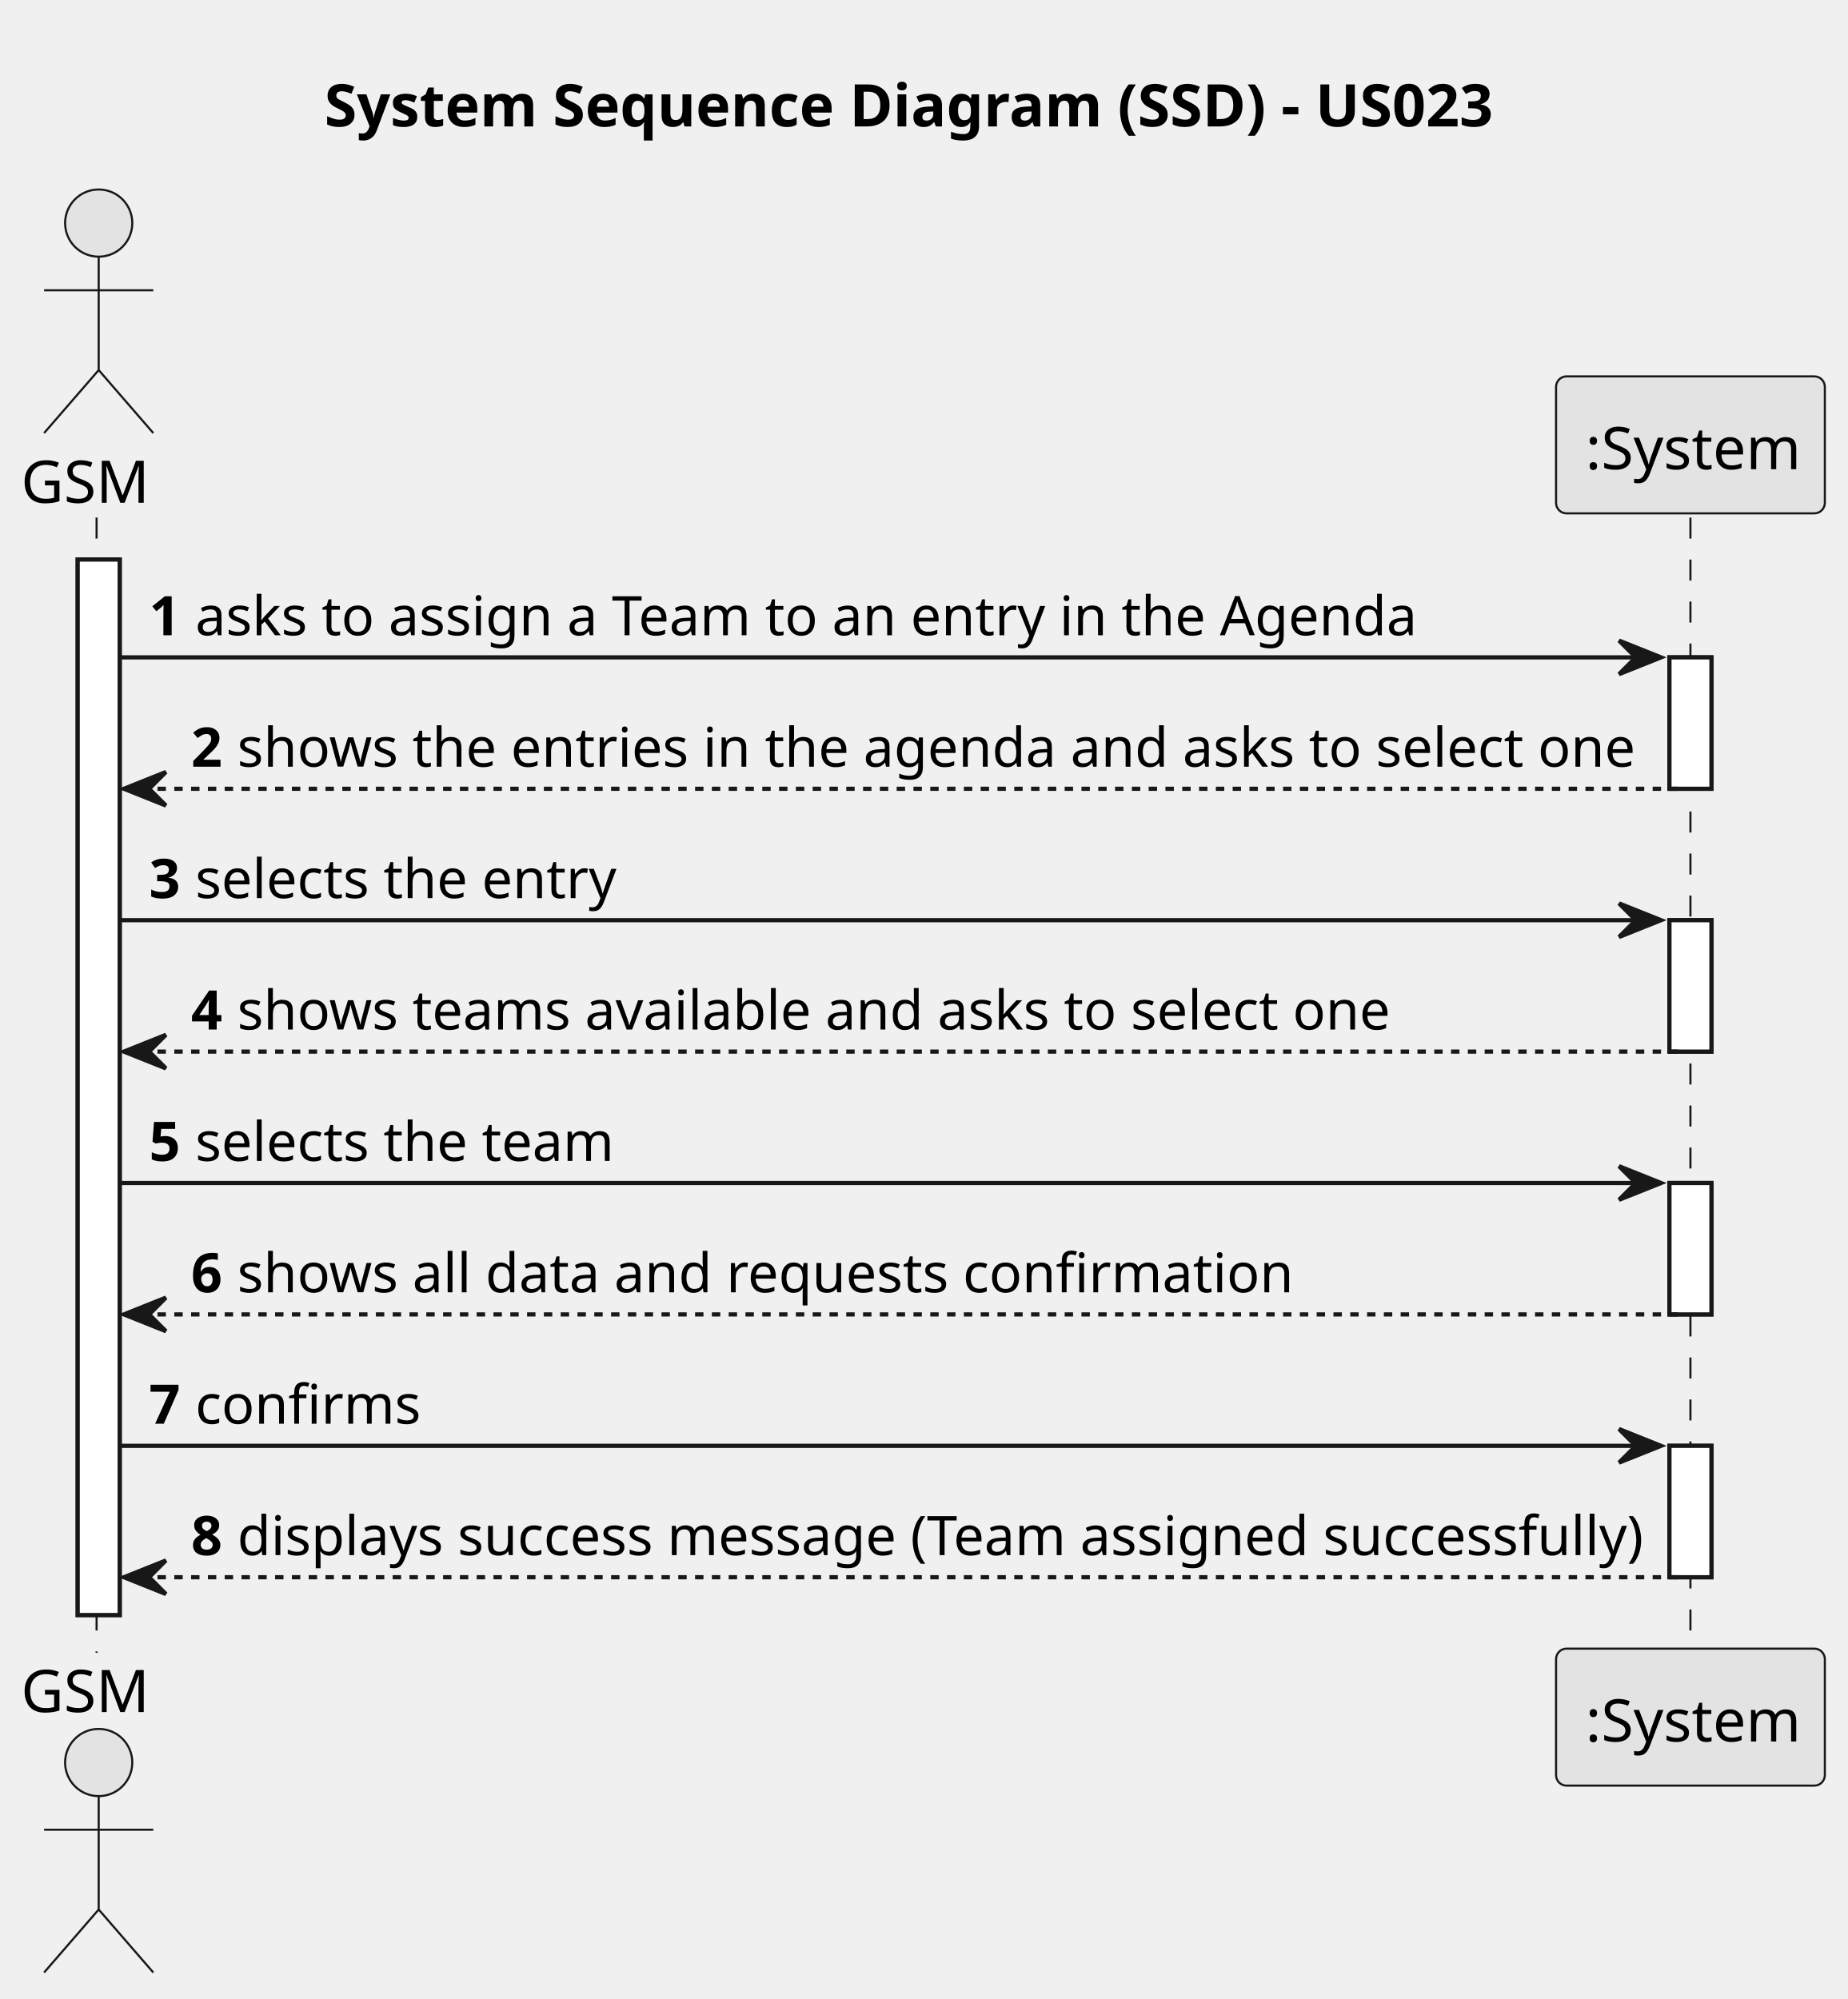
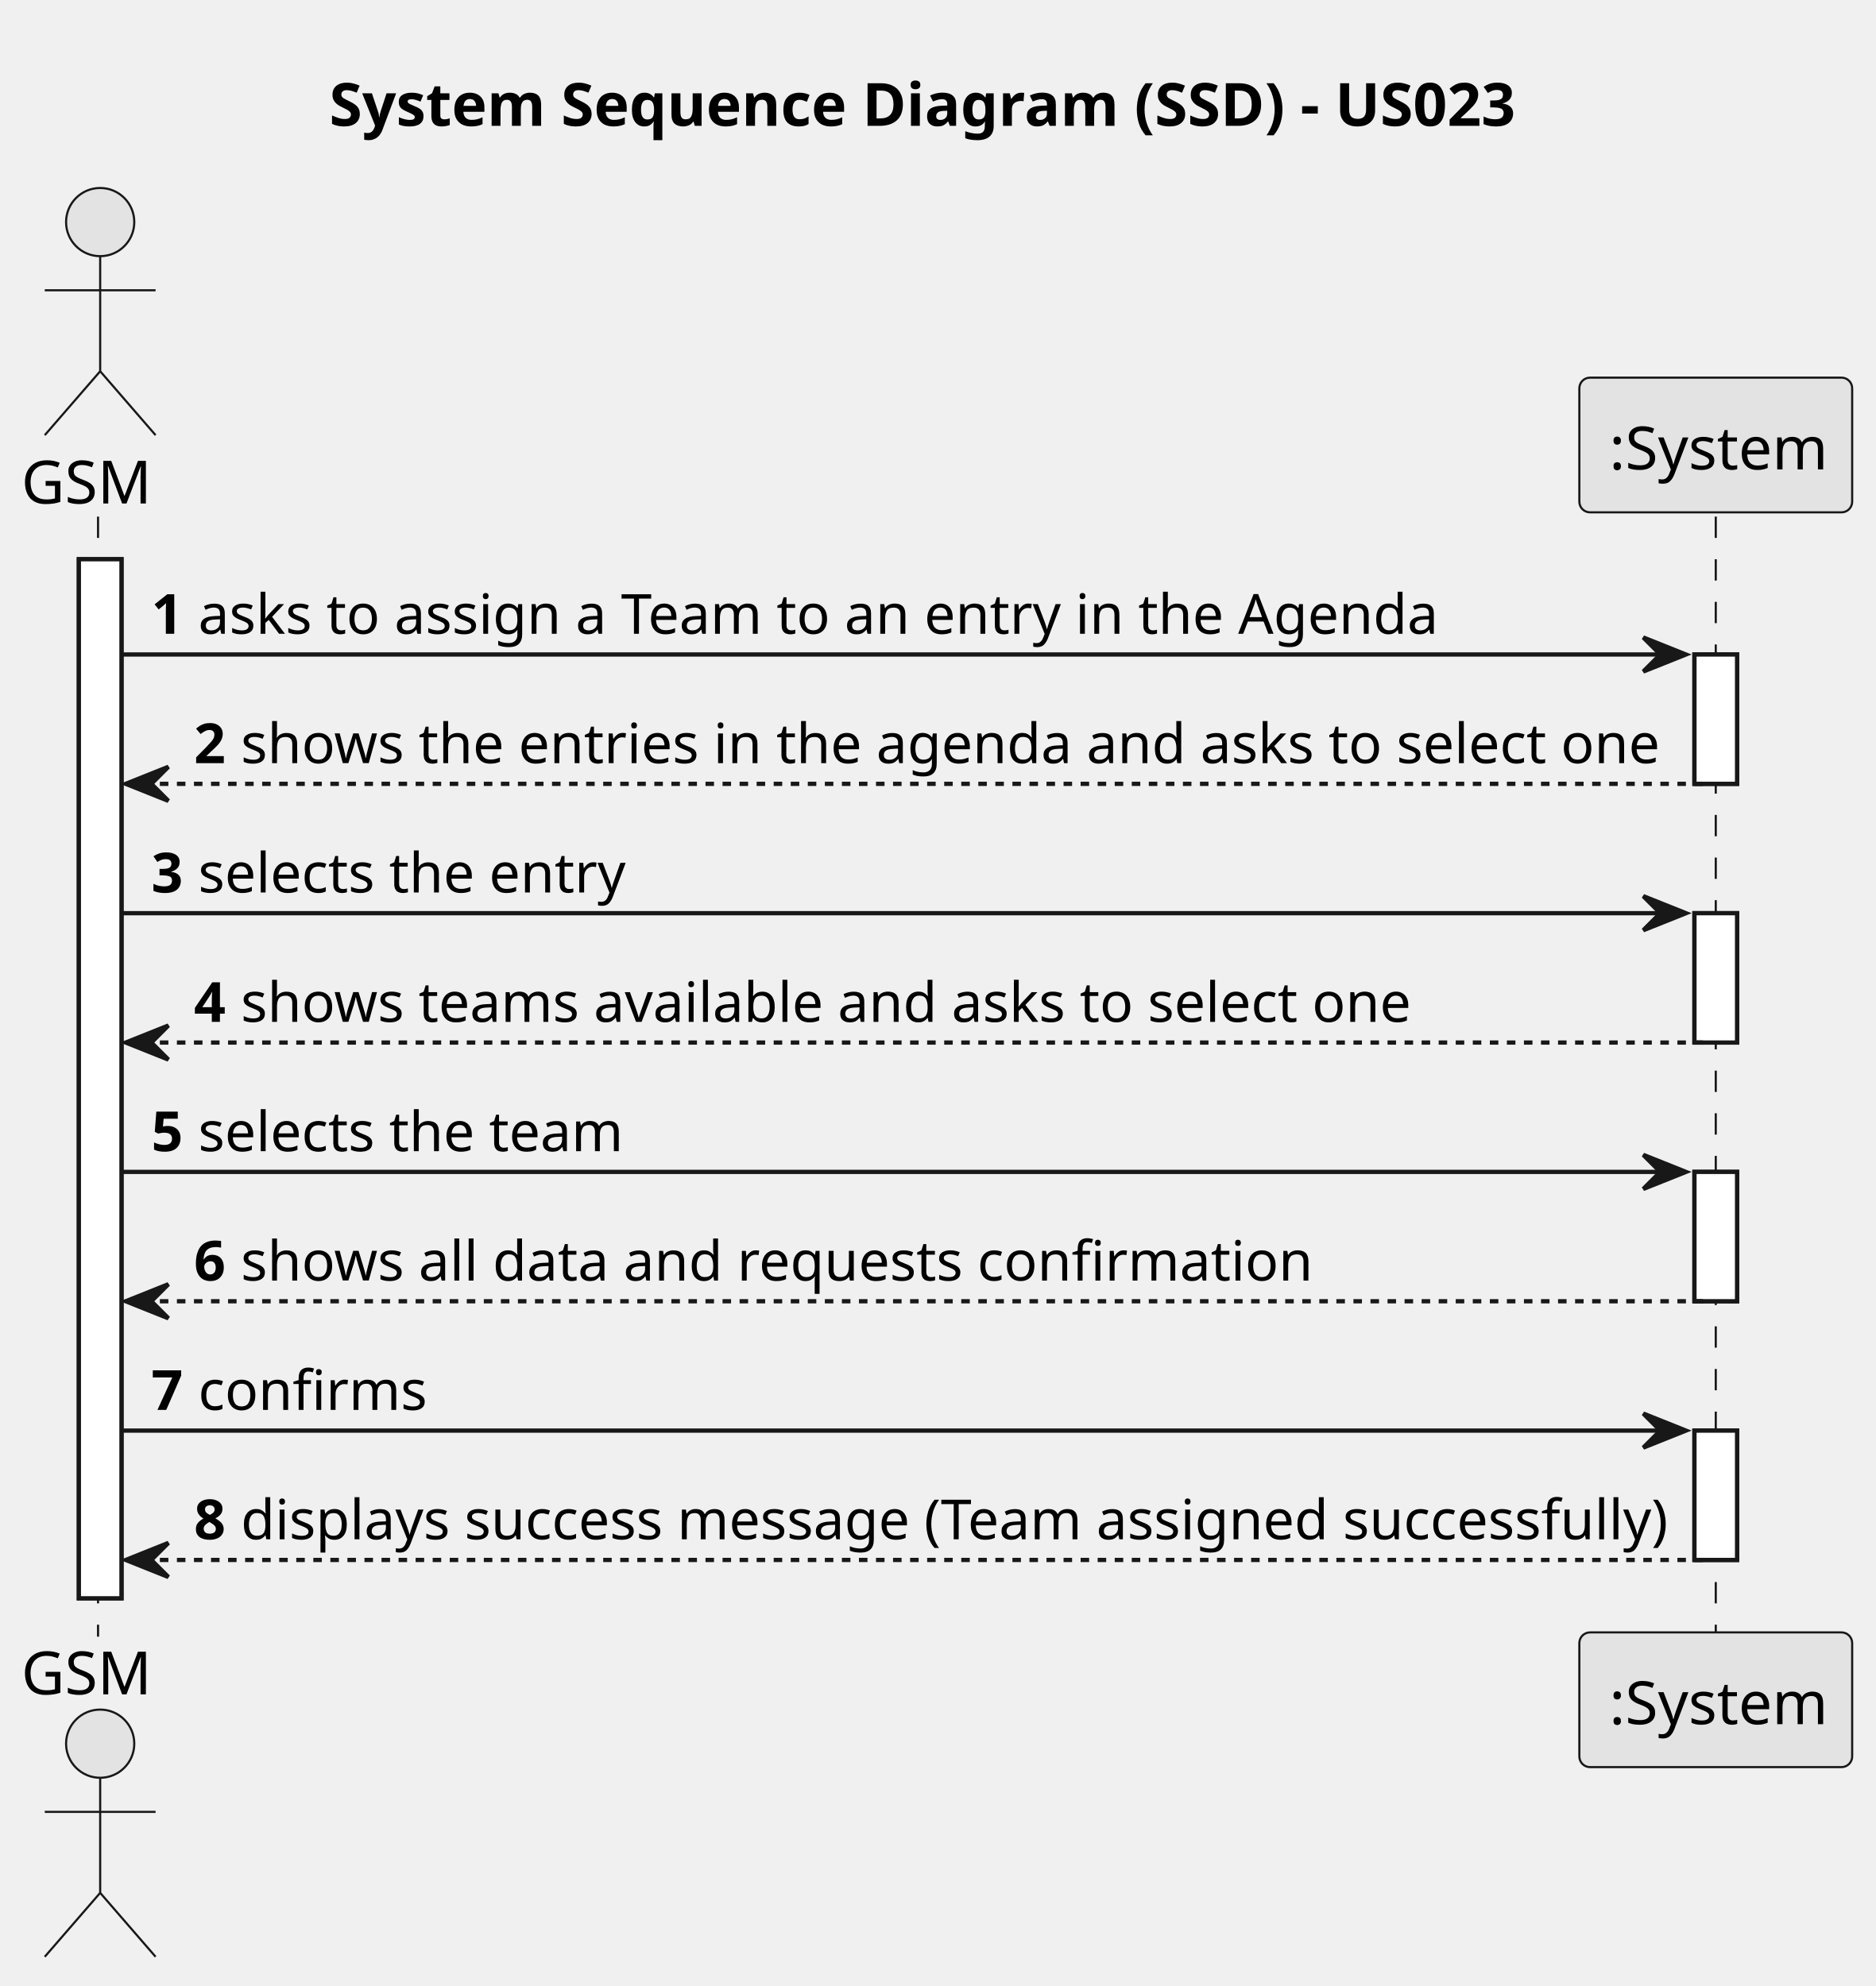
- <svg xmlns="http://www.w3.org/2000/svg" contentStyleType="text/css" height="476px" preserveAspectRatio="none" style="width:440px;height:476px;background:#FFFFFF;" version="1.1" viewBox="0 0 440 476" width="440px" zoomAndPan="magnify">
+ <svg xmlns="http://www.w3.org/2000/svg" contentStyleType="text/css" height="466px" preserveAspectRatio="none" style="width:440px;height:466px;background:#FFFFFF;" version="1.1" viewBox="0 0 440 466" width="440px" zoomAndPan="magnify">
  <defs />
  <g>
-     <text fill="#000000" font-family="sans-serif" font-size="14" font-weight="bold" lengthAdjust="spacing" textLength="284" x="77.25" y="30.107">System Sequence Diagram (SSD) - US023</text>
-     <rect fill="#FFFFFF" height="251.328" style="stroke:#181818;stroke-width:1.0;" width="10" x="18.5" y="133.242" />
-     <rect fill="#FFFFFF" height="31.291" style="stroke:#181818;stroke-width:1.0;" width="10" x="397.5" y="156.533" />
-     <rect fill="#FFFFFF" height="31.291" style="stroke:#181818;stroke-width:1.0;" width="10" x="397.5" y="219.115" />
-     <rect fill="#FFFFFF" height="31.291" style="stroke:#181818;stroke-width:1.0;" width="10" x="397.5" y="281.697" />
-     <rect fill="#FFFFFF" height="31.291" style="stroke:#181818;stroke-width:1.0;" width="10" x="397.5" y="344.279" />
-     <line style="stroke:#181818;stroke-width:0.5;stroke-dasharray:5.0,5.0;" x1="23" x2="23" y1="123.242" y2="393.57" />
-     <line style="stroke:#181818;stroke-width:0.5;stroke-dasharray:5.0,5.0;" x1="402.5" x2="402.5" y1="123.242" y2="393.57" />
-     <text fill="#000000" font-family="sans-serif" font-size="14" lengthAdjust="spacing" textLength="31" x="5" y="119.728">GSM</text>
-     <ellipse cx="23.5" cy="53.121" fill="#E3E3E3" rx="8" ry="8" style="stroke:#181818;stroke-width:0.5;" />
-     <path d="M23.5,61.121 L23.5,88.121 M10.5,69.121 L36.5,69.121 M23.5,88.121 L10.5,103.121 M23.5,88.121 L36.5,103.121 " fill="none" style="stroke:#181818;stroke-width:0.5;" />
-     <text fill="#000000" font-family="sans-serif" font-size="14" lengthAdjust="spacing" textLength="31" x="5" y="407.678">GSM</text>
-     <ellipse cx="23.5" cy="419.691" fill="#E3E3E3" rx="8" ry="8" style="stroke:#181818;stroke-width:0.5;" />
-     <path d="M23.5,427.691 L23.5,454.691 M10.5,435.691 L36.5,435.691 M23.5,454.691 L10.5,469.691 M23.5,454.691 L36.5,469.691 " fill="none" style="stroke:#181818;stroke-width:0.5;" />
-     <rect fill="#E3E3E3" height="32.621" rx="2.5" ry="2.5" style="stroke:#181818;stroke-width:0.5;" width="64" x="370.5" y="89.621" />
-     <text fill="#000000" font-family="sans-serif" font-size="14" lengthAdjust="spacing" textLength="50" x="377.5" y="111.728">:System</text>
-     <rect fill="#E3E3E3" height="32.621" rx="2.5" ry="2.5" style="stroke:#181818;stroke-width:0.5;" width="64" x="370.5" y="392.57" />
-     <text fill="#000000" font-family="sans-serif" font-size="14" lengthAdjust="spacing" textLength="50" x="377.5" y="414.678">:System</text>
-     <rect fill="#FFFFFF" height="251.328" style="stroke:#181818;stroke-width:1.0;" width="10" x="18.5" y="133.242" />
-     <rect fill="#FFFFFF" height="31.291" style="stroke:#181818;stroke-width:1.0;" width="10" x="397.5" y="156.533" />
-     <rect fill="#FFFFFF" height="31.291" style="stroke:#181818;stroke-width:1.0;" width="10" x="397.5" y="219.115" />
-     <rect fill="#FFFFFF" height="31.291" style="stroke:#181818;stroke-width:1.0;" width="10" x="397.5" y="281.697" />
-     <rect fill="#FFFFFF" height="31.291" style="stroke:#181818;stroke-width:1.0;" width="10" x="397.5" y="344.279" />
-     <polygon fill="#181818" points="385.5,152.533,395.5,156.533,385.5,160.533,389.5,156.533" style="stroke:#181818;stroke-width:1.0;" />
-     <line style="stroke:#181818;stroke-width:1.0;" x1="28.5" x2="391.5" y1="156.533" y2="156.533" />
-     <text fill="#000000" font-family="sans-serif" font-size="13" font-weight="bold" lengthAdjust="spacing" textLength="7" x="35.5" y="151.27">1</text>
-     <text fill="#000000" font-family="sans-serif" font-size="13" lengthAdjust="spacing" textLength="282" x="46.5" y="151.27">asks to assign a Team to an entry in the Agenda</text>
-     <polygon fill="#181818" points="39.5,183.824,29.5,187.824,39.5,191.824,35.5,187.824" style="stroke:#181818;stroke-width:1.0;" />
-     <line style="stroke:#181818;stroke-width:1.0;stroke-dasharray:2.0,2.0;" x1="33.5" x2="401.5" y1="187.824" y2="187.824" />
-     <text fill="#000000" font-family="sans-serif" font-size="13" font-weight="bold" lengthAdjust="spacing" textLength="7" x="45.5" y="182.561">2</text>
-     <text fill="#000000" font-family="sans-serif" font-size="13" lengthAdjust="spacing" textLength="320" x="56.5" y="182.561">shows the entries in the agenda and asks to select one</text>
-     <polygon fill="#181818" points="385.5,215.115,395.5,219.115,385.5,223.115,389.5,219.115" style="stroke:#181818;stroke-width:1.0;" />
-     <line style="stroke:#181818;stroke-width:1.0;" x1="28.5" x2="391.5" y1="219.115" y2="219.115" />
-     <text fill="#000000" font-family="sans-serif" font-size="13" font-weight="bold" lengthAdjust="spacing" textLength="7" x="35.5" y="213.852">3</text>
-     <text fill="#000000" font-family="sans-serif" font-size="13" lengthAdjust="spacing" textLength="97" x="46.5" y="213.852">selects the entry</text>
-     <polygon fill="#181818" points="39.5,246.406,29.5,250.406,39.5,254.406,35.5,250.406" style="stroke:#181818;stroke-width:1.0;" />
-     <line style="stroke:#181818;stroke-width:1.0;stroke-dasharray:2.0,2.0;" x1="33.5" x2="401.5" y1="250.406" y2="250.406" />
-     <text fill="#000000" font-family="sans-serif" font-size="13" font-weight="bold" lengthAdjust="spacing" textLength="7" x="45.5" y="245.144">4</text>
-     <text fill="#000000" font-family="sans-serif" font-size="13" lengthAdjust="spacing" textLength="266" x="56.5" y="245.144">shows teams available and asks to select one</text>
-     <polygon fill="#181818" points="385.5,277.697,395.5,281.697,385.5,285.697,389.5,281.697" style="stroke:#181818;stroke-width:1.0;" />
-     <line style="stroke:#181818;stroke-width:1.0;" x1="28.5" x2="391.5" y1="281.697" y2="281.697" />
-     <text fill="#000000" font-family="sans-serif" font-size="13" font-weight="bold" lengthAdjust="spacing" textLength="7" x="35.5" y="276.435">5</text>
-     <text fill="#000000" font-family="sans-serif" font-size="13" lengthAdjust="spacing" textLength="97" x="46.5" y="276.435">selects the team</text>
-     <polygon fill="#181818" points="39.5,308.988,29.5,312.988,39.5,316.988,35.5,312.988" style="stroke:#181818;stroke-width:1.0;" />
-     <line style="stroke:#181818;stroke-width:1.0;stroke-dasharray:2.0,2.0;" x1="33.5" x2="401.5" y1="312.988" y2="312.988" />
-     <text fill="#000000" font-family="sans-serif" font-size="13" font-weight="bold" lengthAdjust="spacing" textLength="7" x="45.5" y="307.726">6</text>
-     <text fill="#000000" font-family="sans-serif" font-size="13" lengthAdjust="spacing" textLength="236" x="56.5" y="307.726">shows all data and requests confirmation</text>
-     <polygon fill="#181818" points="385.5,340.279,395.5,344.279,385.5,348.279,389.5,344.279" style="stroke:#181818;stroke-width:1.0;" />
-     <line style="stroke:#181818;stroke-width:1.0;" x1="28.5" x2="391.5" y1="344.279" y2="344.279" />
-     <text fill="#000000" font-family="sans-serif" font-size="13" font-weight="bold" lengthAdjust="spacing" textLength="7" x="35.5" y="339.017">7</text>
-     <text fill="#000000" font-family="sans-serif" font-size="13" lengthAdjust="spacing" textLength="49" x="46.5" y="339.017">confirms</text>
-     <polygon fill="#181818" points="39.5,371.57,29.5,375.57,39.5,379.57,35.5,375.57" style="stroke:#181818;stroke-width:1.0;" />
-     <line style="stroke:#181818;stroke-width:1.0;stroke-dasharray:2.0,2.0;" x1="33.5" x2="401.5" y1="375.57" y2="375.57" />
-     <text fill="#000000" font-family="sans-serif" font-size="13" font-weight="bold" lengthAdjust="spacing" textLength="7" x="45.5" y="370.308">8</text>
-     <text fill="#000000" font-family="sans-serif" font-size="13" lengthAdjust="spacing" textLength="334" x="56.5" y="370.308">displays success message (Team assigned successfully)</text>
+     <text fill="#000000" font-family="sans-serif" font-size="14" font-weight="bold" lengthAdjust="spacing" textLength="284" x="77.25" y="29.533">System Sequence Diagram (SSD) - US023</text>
+     <rect fill="#FFFFFF" height="243.812" style="stroke:#181818;stroke-width:1.0;" width="10" x="18.5" y="131.219" />
+     <rect fill="#FFFFFF" height="30.352" style="stroke:#181818;stroke-width:1.0;" width="10" x="397.5" y="153.57" />
+     <rect fill="#FFFFFF" height="30.352" style="stroke:#181818;stroke-width:1.0;" width="10" x="397.5" y="214.273" />
+     <rect fill="#FFFFFF" height="30.352" style="stroke:#181818;stroke-width:1.0;" width="10" x="397.5" y="274.977" />
+     <rect fill="#FFFFFF" height="30.352" style="stroke:#181818;stroke-width:1.0;" width="10" x="397.5" y="335.68" />
+     <line style="stroke:#181818;stroke-width:0.5;stroke-dasharray:5.0,5.0;" x1="23" x2="23" y1="121.219" y2="384.031" />
+     <line style="stroke:#181818;stroke-width:0.5;stroke-dasharray:5.0,5.0;" x1="402.5" x2="402.5" y1="121.219" y2="384.031" />
+     <text fill="#000000" font-family="sans-serif" font-size="14" lengthAdjust="spacing" textLength="31" x="5" y="118.143">GSM</text>
+     <ellipse cx="23.5" cy="52.109" fill="#E3E3E3" rx="8" ry="8" style="stroke:#181818;stroke-width:0.5;" />
+     <path d="M23.5,60.109 L23.5,87.109 M10.5,68.109 L36.5,68.109 M23.5,87.109 L10.5,102.109 M23.5,87.109 L36.5,102.109 " fill="none" style="stroke:#181818;stroke-width:0.5;" />
+     <text fill="#000000" font-family="sans-serif" font-size="14" lengthAdjust="spacing" textLength="31" x="5" y="397.565">GSM</text>
+     <ellipse cx="23.5" cy="409.141" fill="#E3E3E3" rx="8" ry="8" style="stroke:#181818;stroke-width:0.5;" />
+     <path d="M23.5,417.141 L23.5,444.141 M10.5,425.141 L36.5,425.141 M23.5,444.141 L10.5,459.141 M23.5,444.141 L36.5,459.141 " fill="none" style="stroke:#181818;stroke-width:0.5;" />
+     <rect fill="#E3E3E3" height="31.609" rx="2.5" ry="2.5" style="stroke:#181818;stroke-width:0.5;" width="64" x="370.5" y="88.609" />
+     <text fill="#000000" font-family="sans-serif" font-size="14" lengthAdjust="spacing" textLength="50" x="377.5" y="110.143">:System</text>
+     <rect fill="#E3E3E3" height="31.609" rx="2.5" ry="2.5" style="stroke:#181818;stroke-width:0.5;" width="64" x="370.5" y="383.031" />
+     <text fill="#000000" font-family="sans-serif" font-size="14" lengthAdjust="spacing" textLength="50" x="377.5" y="404.565">:System</text>
+     <rect fill="#FFFFFF" height="243.812" style="stroke:#181818;stroke-width:1.0;" width="10" x="18.5" y="131.219" />
+     <rect fill="#FFFFFF" height="30.352" style="stroke:#181818;stroke-width:1.0;" width="10" x="397.5" y="153.57" />
+     <rect fill="#FFFFFF" height="30.352" style="stroke:#181818;stroke-width:1.0;" width="10" x="397.5" y="214.273" />
+     <rect fill="#FFFFFF" height="30.352" style="stroke:#181818;stroke-width:1.0;" width="10" x="397.5" y="274.977" />
+     <rect fill="#FFFFFF" height="30.352" style="stroke:#181818;stroke-width:1.0;" width="10" x="397.5" y="335.68" />
+     <polygon fill="#181818" points="385.5,149.57,395.5,153.57,385.5,157.57,389.5,153.57" style="stroke:#181818;stroke-width:1.0;" />
+     <line style="stroke:#181818;stroke-width:1.0;" x1="28.5" x2="391.5" y1="153.57" y2="153.57" />
+     <text fill="#000000" font-family="sans-serif" font-size="13" font-weight="bold" lengthAdjust="spacing" textLength="7" x="35.5" y="148.714">1</text>
+     <text fill="#000000" font-family="sans-serif" font-size="13" lengthAdjust="spacing" textLength="282" x="46.5" y="148.714">asks to assign a Team to an entry in the Agenda</text>
+     <polygon fill="#181818" points="39.5,179.922,29.5,183.922,39.5,187.922,35.5,183.922" style="stroke:#181818;stroke-width:1.0;" />
+     <line style="stroke:#181818;stroke-width:1.0;stroke-dasharray:2.0,2.0;" x1="33.5" x2="401.5" y1="183.922" y2="183.922" />
+     <text fill="#000000" font-family="sans-serif" font-size="13" font-weight="bold" lengthAdjust="spacing" textLength="7" x="45.5" y="179.065">2</text>
+     <text fill="#000000" font-family="sans-serif" font-size="13" lengthAdjust="spacing" textLength="320" x="56.5" y="179.065">shows the entries in the agenda and asks to select one</text>
+     <polygon fill="#181818" points="385.5,210.273,395.5,214.273,385.5,218.273,389.5,214.273" style="stroke:#181818;stroke-width:1.0;" />
+     <line style="stroke:#181818;stroke-width:1.0;" x1="28.5" x2="391.5" y1="214.273" y2="214.273" />
+     <text fill="#000000" font-family="sans-serif" font-size="13" font-weight="bold" lengthAdjust="spacing" textLength="7" x="35.5" y="209.417">3</text>
+     <text fill="#000000" font-family="sans-serif" font-size="13" lengthAdjust="spacing" textLength="97" x="46.5" y="209.417">selects the entry</text>
+     <polygon fill="#181818" points="39.5,240.625,29.5,244.625,39.5,248.625,35.5,244.625" style="stroke:#181818;stroke-width:1.0;" />
+     <line style="stroke:#181818;stroke-width:1.0;stroke-dasharray:2.0,2.0;" x1="33.5" x2="401.5" y1="244.625" y2="244.625" />
+     <text fill="#000000" font-family="sans-serif" font-size="13" font-weight="bold" lengthAdjust="spacing" textLength="7" x="45.5" y="239.769">4</text>
+     <text fill="#000000" font-family="sans-serif" font-size="13" lengthAdjust="spacing" textLength="266" x="56.5" y="239.769">shows teams available and asks to select one</text>
+     <polygon fill="#181818" points="385.5,270.977,395.5,274.977,385.5,278.977,389.5,274.977" style="stroke:#181818;stroke-width:1.0;" />
+     <line style="stroke:#181818;stroke-width:1.0;" x1="28.5" x2="391.5" y1="274.977" y2="274.977" />
+     <text fill="#000000" font-family="sans-serif" font-size="13" font-weight="bold" lengthAdjust="spacing" textLength="7" x="35.5" y="270.12">5</text>
+     <text fill="#000000" font-family="sans-serif" font-size="13" lengthAdjust="spacing" textLength="97" x="46.5" y="270.12">selects the team</text>
+     <polygon fill="#181818" points="39.5,301.328,29.5,305.328,39.5,309.328,35.5,305.328" style="stroke:#181818;stroke-width:1.0;" />
+     <line style="stroke:#181818;stroke-width:1.0;stroke-dasharray:2.0,2.0;" x1="33.5" x2="401.5" y1="305.328" y2="305.328" />
+     <text fill="#000000" font-family="sans-serif" font-size="13" font-weight="bold" lengthAdjust="spacing" textLength="7" x="45.5" y="300.472">6</text>
+     <text fill="#000000" font-family="sans-serif" font-size="13" lengthAdjust="spacing" textLength="236" x="56.5" y="300.472">shows all data and requests confirmation</text>
+     <polygon fill="#181818" points="385.5,331.68,395.5,335.68,385.5,339.68,389.5,335.68" style="stroke:#181818;stroke-width:1.0;" />
+     <line style="stroke:#181818;stroke-width:1.0;" x1="28.5" x2="391.5" y1="335.68" y2="335.68" />
+     <text fill="#000000" font-family="sans-serif" font-size="13" font-weight="bold" lengthAdjust="spacing" textLength="7" x="35.5" y="330.823">7</text>
+     <text fill="#000000" font-family="sans-serif" font-size="13" lengthAdjust="spacing" textLength="49" x="46.5" y="330.823">confirms</text>
+     <polygon fill="#181818" points="39.5,362.031,29.5,366.031,39.5,370.031,35.5,366.031" style="stroke:#181818;stroke-width:1.0;" />
+     <line style="stroke:#181818;stroke-width:1.0;stroke-dasharray:2.0,2.0;" x1="33.5" x2="401.5" y1="366.031" y2="366.031" />
+     <text fill="#000000" font-family="sans-serif" font-size="13" font-weight="bold" lengthAdjust="spacing" textLength="7" x="45.5" y="361.175">8</text>
+     <text fill="#000000" font-family="sans-serif" font-size="13" lengthAdjust="spacing" textLength="334" x="56.5" y="361.175">displays success message (Team assigned successfully)</text>
  </g>
</svg>
